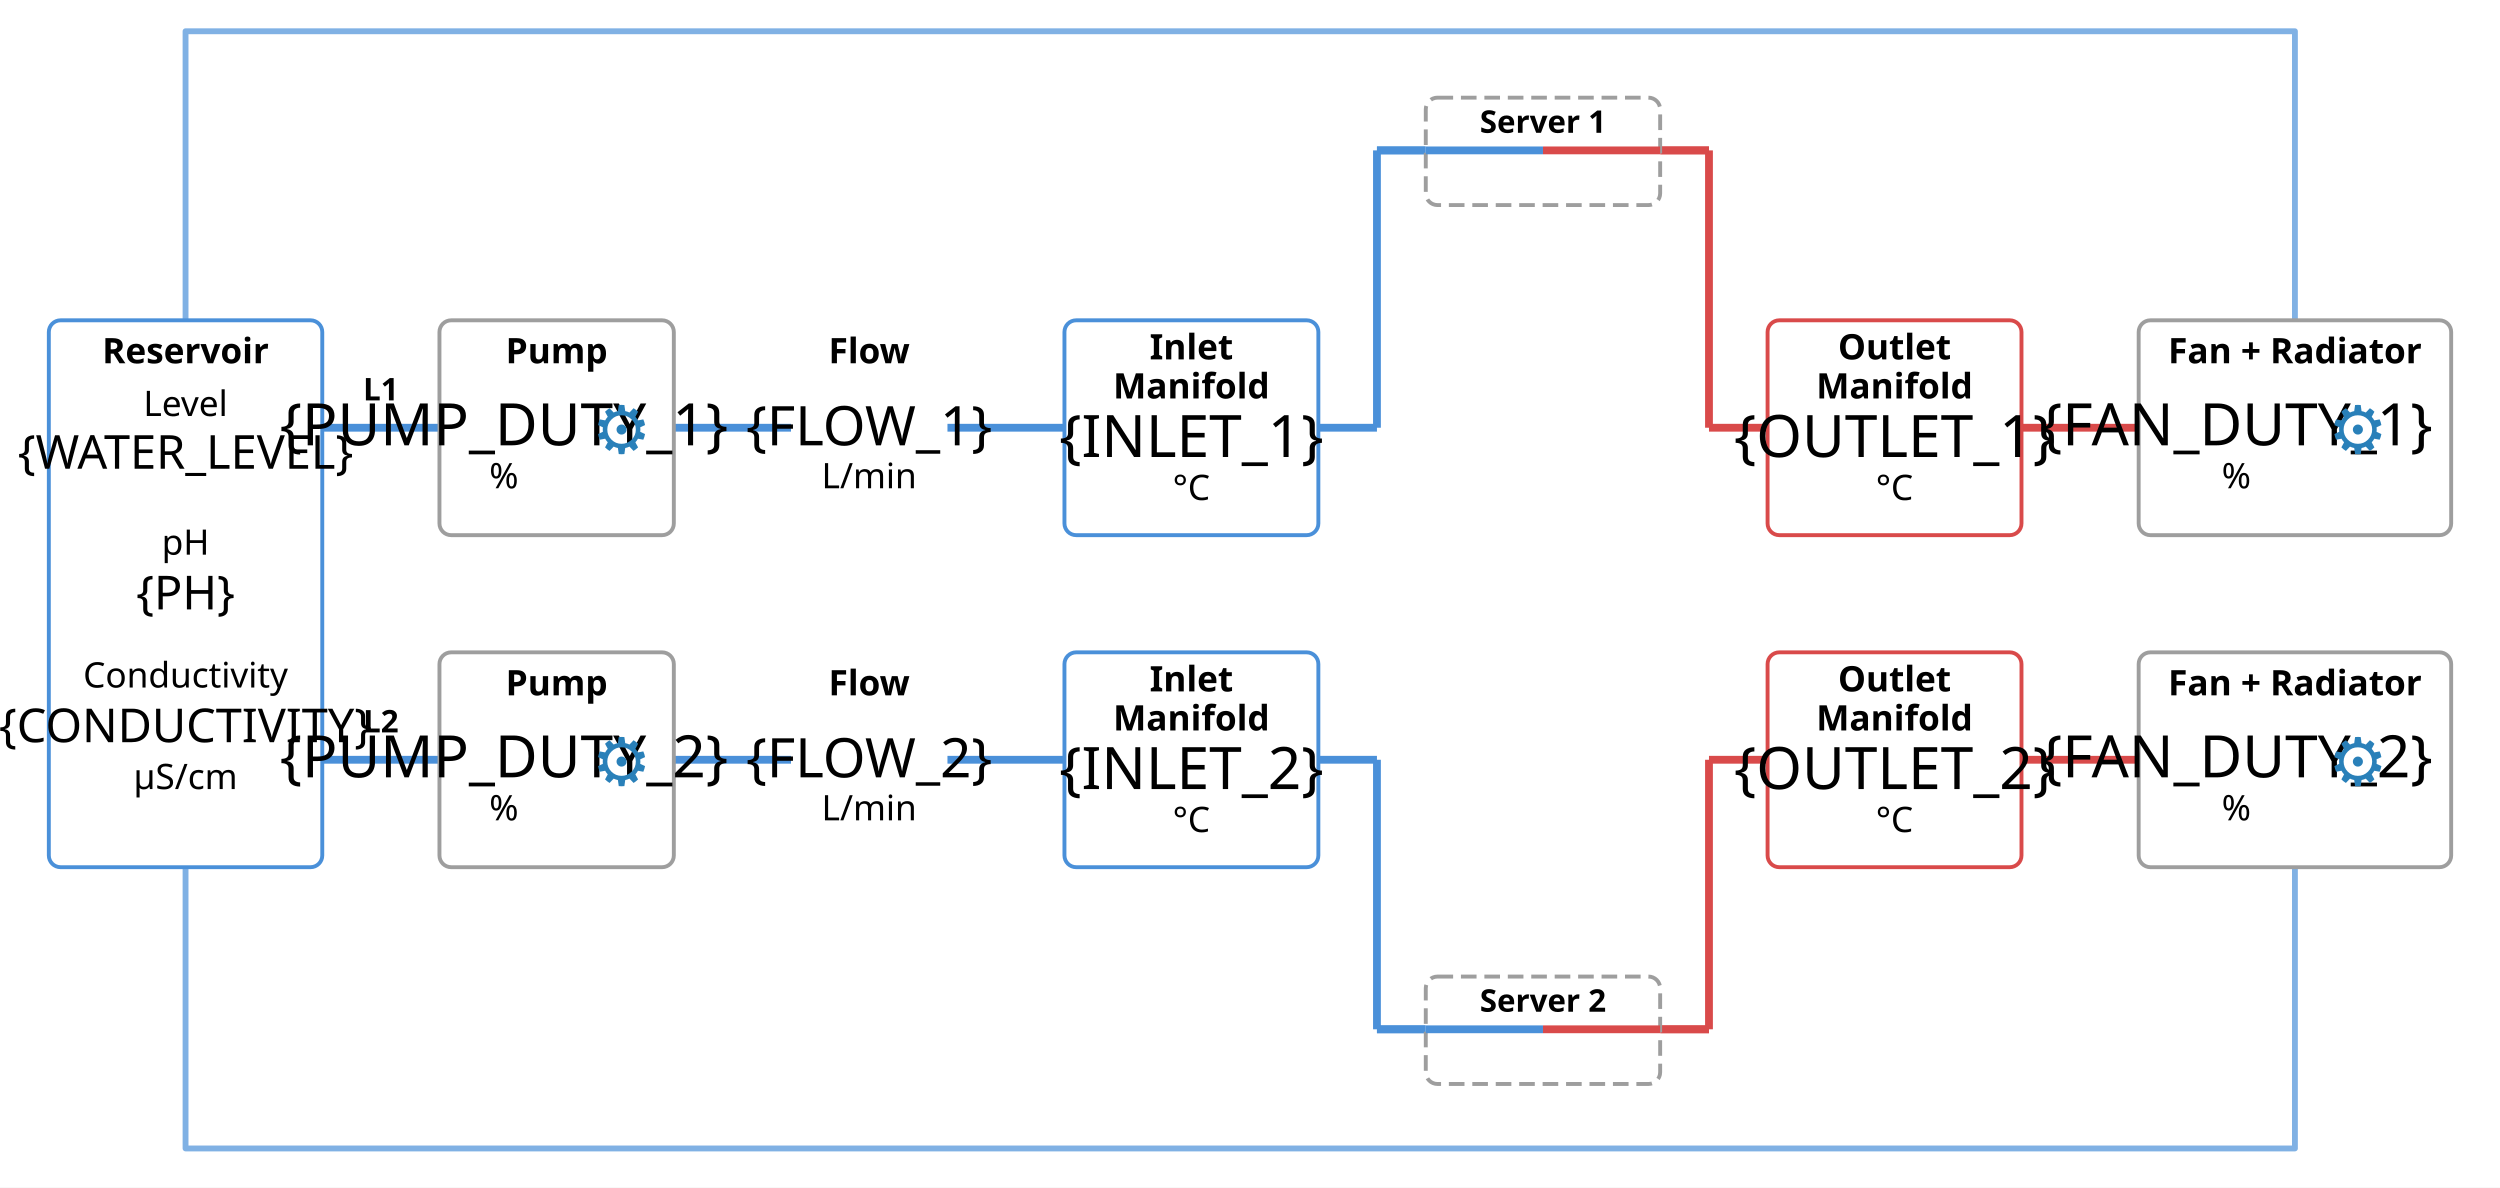
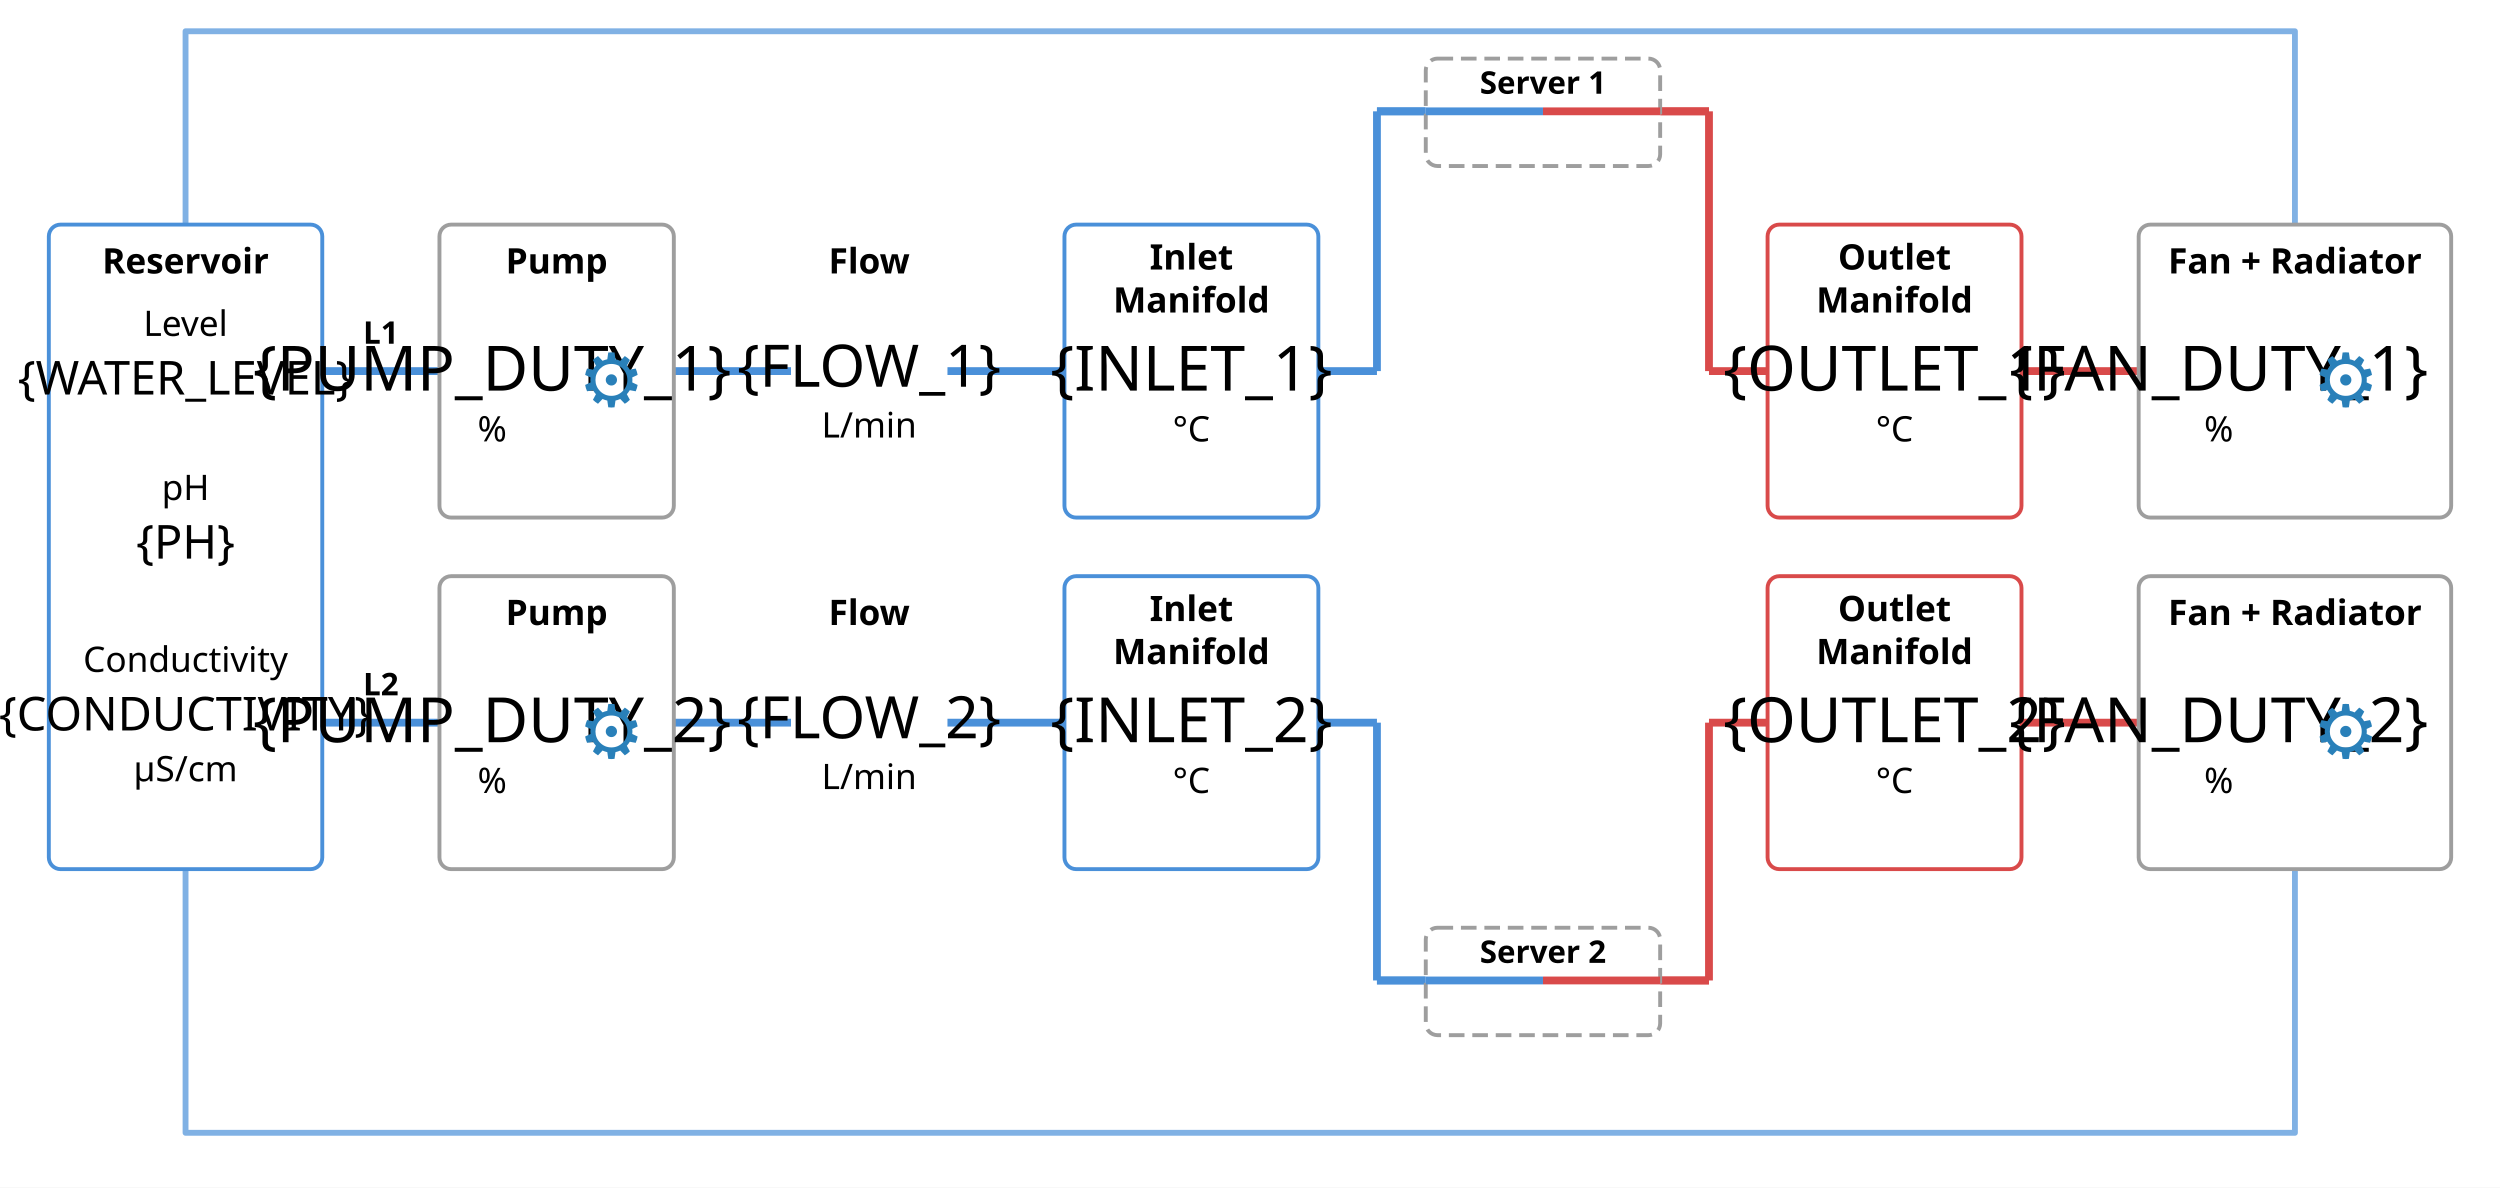
<svg xmlns="http://www.w3.org/2000/svg" viewBox="0 0 1280 608" width="1280" height="608">
  <rect width="1280" height="608" fill="#ffffff" />
-   <polyline points="1175,164 1175,16 95,16 95,164" fill="none" stroke="#4a90d9" stroke-width="3" stroke-linejoin="round" opacity="0.7" />
-   <polyline points="1175,444 1175,588 95,588 95,444" fill="none" stroke="#4a90d9" stroke-width="3" stroke-linejoin="round" opacity="0.7" />
-   <line x1="165" y1="219" x2="225" y2="219" stroke="#4a90d9" stroke-width="4" />
-   <line x1="345" y1="219" x2="405" y2="219" stroke="#4a90d9" stroke-width="4" />
-   <line x1="485" y1="219" x2="545" y2="219" stroke="#4a90d9" stroke-width="4" />
-   <line x1="675" y1="219" x2="705" y2="219" stroke="#4a90d9" stroke-width="4" />
-   <line x1="705" y1="219" x2="705" y2="77" stroke="#4a90d9" stroke-width="4" />
-   <line x1="705" y1="77" x2="730" y2="77" stroke="#4a90d9" stroke-width="4" />
-   <line x1="165" y1="389" x2="225" y2="389" stroke="#4a90d9" stroke-width="4" />
-   <line x1="345" y1="389" x2="405" y2="389" stroke="#4a90d9" stroke-width="4" />
-   <line x1="485" y1="389" x2="545" y2="389" stroke="#4a90d9" stroke-width="4" />
-   <line x1="675" y1="389" x2="705" y2="389" stroke="#4a90d9" stroke-width="4" />
-   <line x1="705" y1="389" x2="705" y2="527" stroke="#4a90d9" stroke-width="4" />
-   <line x1="705" y1="527" x2="730" y2="527" stroke="#4a90d9" stroke-width="4" />
-   <line x1="850" y1="77" x2="875" y2="77" stroke="#d94a4a" stroke-width="4" />
-   <line x1="875" y1="77" x2="875" y2="219" stroke="#d94a4a" stroke-width="4" />
-   <line x1="875" y1="219" x2="905" y2="219" stroke="#d94a4a" stroke-width="4" />
-   <line x1="850" y1="527" x2="875" y2="527" stroke="#d94a4a" stroke-width="4" />
-   <line x1="875" y1="527" x2="875" y2="389" stroke="#d94a4a" stroke-width="4" />
-   <line x1="875" y1="389" x2="905" y2="389" stroke="#d94a4a" stroke-width="4" />
-   <line x1="1035" y1="219" x2="1095" y2="219" stroke="#d94a4a" stroke-width="4" />
-   <line x1="1035" y1="389" x2="1095" y2="389" stroke="#d94a4a" stroke-width="4" />
-   <rect x="25" y="164" width="140" height="280" rx="6" fill="#ffffff" stroke="#4a90d9" stroke-width="2" />
-   <rect x="225" y="164" width="120" height="110" rx="6" fill="#ffffff" stroke="#9e9e9e" stroke-width="2" />
-   <rect x="225" y="334" width="120" height="110" rx="6" fill="#ffffff" stroke="#9e9e9e" stroke-width="2" />
-   <rect x="405" y="164" width="80" height="110" rx="6" fill="#ffffff" stroke="none" />
-   <rect x="405" y="334" width="80" height="110" rx="6" fill="#ffffff" stroke="none" />
-   <rect x="545" y="164" width="130" height="110" rx="6" fill="#ffffff" stroke="#4a90d9" stroke-width="2" />
-   <rect x="545" y="334" width="130" height="110" rx="6" fill="#ffffff" stroke="#4a90d9" stroke-width="2" />
-   <rect x="905" y="164" width="130" height="110" rx="6" fill="#ffffff" stroke="#d94a4a" stroke-width="2" />
-   <rect x="905" y="334" width="130" height="110" rx="6" fill="#ffffff" stroke="#d94a4a" stroke-width="2" />
-   <rect x="1095" y="164" width="160" height="110" rx="6" fill="#ffffff" stroke="#9e9e9e" stroke-width="2" />
-   <rect x="1095" y="334" width="160" height="110" rx="6" fill="#ffffff" stroke="#9e9e9e" stroke-width="2" />
-   <line x1="705" y1="77" x2="730" y2="77" stroke="#4a90d9" stroke-width="4" />
-   <line x1="850" y1="77" x2="875" y2="77" stroke="#d94a4a" stroke-width="4" />
-   <line x1="705" y1="527" x2="730" y2="527" stroke="#4a90d9" stroke-width="4" />
-   <line x1="850" y1="527" x2="875" y2="527" stroke="#d94a4a" stroke-width="4" />
-   <rect x="730" y="50" width="120" height="55" rx="6" fill="#ffffff" stroke="#9e9e9e" stroke-width="2" stroke-dasharray="8,4" />
-   <rect x="730" y="500" width="120" height="55" rx="6" fill="#ffffff" stroke="#9e9e9e" stroke-width="2" stroke-dasharray="8,4" />
-   <line x1="730" y1="77" x2="790" y2="77" stroke="#4a90d9" stroke-width="4" />
-   <line x1="790" y1="77" x2="850" y2="77" stroke="#d94a4a" stroke-width="4" />
-   <line x1="730" y1="527" x2="790" y2="527" stroke="#4a90d9" stroke-width="4" />
-   <line x1="790" y1="527" x2="850" y2="527" stroke="#d94a4a" stroke-width="4" />
-   <text x="95" y="186" text-anchor="middle" font-family="sans-serif" font-size="18" font-weight="bold" fill="#000000">Reservoir</text>
-   <text x="95" y="213" text-anchor="middle" font-family="sans-serif" font-size="18" fill="#000000">Level</text>
-   <text x="95" y="240" text-anchor="middle" font-family="sans-serif" font-size="24" fill="{WATER_LEVEL_C}">{WATER_LEVEL}</text>
-   <text x="95" y="284" text-anchor="middle" font-family="sans-serif" font-size="18" fill="#000000">pH</text>
-   <text x="95" y="312" text-anchor="middle" font-family="sans-serif" font-size="24" fill="#000000">{PH}</text>
-   <text x="95" y="352" text-anchor="middle" font-family="sans-serif" font-size="18" fill="#000000">Conductivity</text>
-   <text x="95" y="380" text-anchor="middle" font-family="sans-serif" font-size="24" fill="#000000">{CONDUCTIVITY}</text>
-   <text x="95" y="404" text-anchor="middle" font-family="sans-serif" font-size="18" fill="#000000">µS/cm</text>
-   <text x="195" y="205" text-anchor="middle" font-family="sans-serif" font-size="16" font-weight="bold" fill="#000000">L1</text>
-   <text x="195" y="375" text-anchor="middle" font-family="sans-serif" font-size="16" font-weight="bold" fill="#000000">L2</text>
-   <text x="285" y="186" text-anchor="middle" font-family="sans-serif" font-size="18" font-weight="bold" fill="#000000">Pump</text>
-   <text x="258" y="228" text-anchor="middle" font-family="sans-serif" font-size="30" fill="#000000">{PUMP_DUTY_1}</text>
-   <text x="258" y="250" text-anchor="middle" font-family="sans-serif" font-size="18" fill="#000000">%</text>
-   <text x="303" y="232" text-anchor="start" font-family="sans-serif" font-size="34" fill="#2980b9">⚙</text>
-   <text x="285" y="356" text-anchor="middle" font-family="sans-serif" font-size="18" font-weight="bold" fill="#000000">Pump</text>
-   <text x="258" y="398" text-anchor="middle" font-family="sans-serif" font-size="30" fill="#000000">{PUMP_DUTY_2}</text>
-   <text x="258" y="420" text-anchor="middle" font-family="sans-serif" font-size="18" fill="#000000">%</text>
-   <text x="303" y="402" text-anchor="start" font-family="sans-serif" font-size="34" fill="#2980b9">⚙</text>
-   <text x="445" y="186" text-anchor="middle" font-family="sans-serif" font-size="18" font-weight="bold" fill="#000000">Flow</text>
-   <text x="445" y="228" text-anchor="middle" font-family="sans-serif" font-size="28" fill="#000000">{FLOW_1}</text>
-   <text x="445" y="250" text-anchor="middle" font-family="sans-serif" font-size="18" fill="#000000">L/min</text>
-   <text x="445" y="356" text-anchor="middle" font-family="sans-serif" font-size="18" font-weight="bold" fill="#000000">Flow</text>
-   <text x="445" y="398" text-anchor="middle" font-family="sans-serif" font-size="28" fill="#000000">{FLOW_2}</text>
-   <text x="445" y="420" text-anchor="middle" font-family="sans-serif" font-size="18" fill="#000000">L/min</text>
-   <text x="610" y="184" text-anchor="middle" font-family="sans-serif" font-size="18" font-weight="bold" fill="#000000">Inlet</text>
-   <text x="610" y="204" text-anchor="middle" font-family="sans-serif" font-size="18" font-weight="bold" fill="#000000">Manifold</text>
-   <text x="610" y="234" text-anchor="middle" font-family="sans-serif" font-size="30" fill="{INLET_1_C}">{INLET_1}</text>
-   <text x="610" y="256" text-anchor="middle" font-family="sans-serif" font-size="18" fill="#000000">°C</text>
-   <text x="610" y="354" text-anchor="middle" font-family="sans-serif" font-size="18" font-weight="bold" fill="#000000">Inlet</text>
-   <text x="610" y="374" text-anchor="middle" font-family="sans-serif" font-size="18" font-weight="bold" fill="#000000">Manifold</text>
-   <text x="610" y="404" text-anchor="middle" font-family="sans-serif" font-size="30" fill="{INLET_2_C}">{INLET_2}</text>
-   <text x="610" y="426" text-anchor="middle" font-family="sans-serif" font-size="18" fill="#000000">°C</text>
-   <text x="790" y="68" text-anchor="middle" font-family="sans-serif" font-size="16" font-weight="bold" fill="#000000">Server 1</text>
-   <text x="790" y="518" text-anchor="middle" font-family="sans-serif" font-size="16" font-weight="bold" fill="#000000">Server 2</text>
-   <text x="970" y="184" text-anchor="middle" font-family="sans-serif" font-size="18" font-weight="bold" fill="#000000">Outlet</text>
-   <text x="970" y="204" text-anchor="middle" font-family="sans-serif" font-size="18" font-weight="bold" fill="#000000">Manifold</text>
-   <text x="970" y="234" text-anchor="middle" font-family="sans-serif" font-size="30" fill="{OUTLET_1_C}">{OUTLET_1}</text>
-   <text x="970" y="256" text-anchor="middle" font-family="sans-serif" font-size="18" fill="#000000">°C</text>
-   <text x="970" y="354" text-anchor="middle" font-family="sans-serif" font-size="18" font-weight="bold" fill="#000000">Outlet</text>
-   <text x="970" y="374" text-anchor="middle" font-family="sans-serif" font-size="18" font-weight="bold" fill="#000000">Manifold</text>
-   <text x="970" y="404" text-anchor="middle" font-family="sans-serif" font-size="30" fill="{OUTLET_2_C}">{OUTLET_2}</text>
-   <text x="970" y="426" text-anchor="middle" font-family="sans-serif" font-size="18" fill="#000000">°C</text>
-   <text x="1175" y="186" text-anchor="middle" font-family="sans-serif" font-size="18" font-weight="bold" fill="#000000">Fan + Radiator</text>
-   <text x="1145" y="228" text-anchor="middle" font-family="sans-serif" font-size="30" fill="#000000">{FAN_DUTY_1}</text>
-   <text x="1145" y="250" text-anchor="middle" font-family="sans-serif" font-size="18" fill="#000000">%</text>
-   <text x="1192" y="232" text-anchor="start" font-family="sans-serif" font-size="34" fill="#2980b9">⚙</text>
-   <text x="1175" y="356" text-anchor="middle" font-family="sans-serif" font-size="18" font-weight="bold" fill="#000000">Fan + Radiator</text>
-   <text x="1145" y="398" text-anchor="middle" font-family="sans-serif" font-size="30" fill="#000000">{FAN_DUTY_2}</text>
-   <text x="1145" y="420" text-anchor="middle" font-family="sans-serif" font-size="18" fill="#000000">%</text>
-   <text x="1192" y="402" text-anchor="start" font-family="sans-serif" font-size="34" fill="#2980b9">⚙</text>
+   <polyline points="1175,115 1175,16 95,16 95,115" fill="none" stroke="#4a90d9" stroke-width="3" stroke-linejoin="round" opacity="0.7" />
+   <polyline points="1175,445 1175,580 95,580 95,445" fill="none" stroke="#4a90d9" stroke-width="3" stroke-linejoin="round" opacity="0.7" />
+   <line x1="165" y1="190" x2="225" y2="190" stroke="#4a90d9" stroke-width="4" />
+   <line x1="345" y1="190" x2="405" y2="190" stroke="#4a90d9" stroke-width="4" />
+   <line x1="485" y1="190" x2="545" y2="190" stroke="#4a90d9" stroke-width="4" />
+   <line x1="675" y1="190" x2="705" y2="190" stroke="#4a90d9" stroke-width="4" />
+   <line x1="705" y1="190" x2="705" y2="57" stroke="#4a90d9" stroke-width="4" />
+   <line x1="705" y1="57" x2="730" y2="57" stroke="#4a90d9" stroke-width="4" />
+   <line x1="165" y1="370" x2="225" y2="370" stroke="#4a90d9" stroke-width="4" />
+   <line x1="345" y1="370" x2="405" y2="370" stroke="#4a90d9" stroke-width="4" />
+   <line x1="485" y1="370" x2="545" y2="370" stroke="#4a90d9" stroke-width="4" />
+   <line x1="675" y1="370" x2="705" y2="370" stroke="#4a90d9" stroke-width="4" />
+   <line x1="705" y1="370" x2="705" y2="502" stroke="#4a90d9" stroke-width="4" />
+   <line x1="705" y1="502" x2="730" y2="502" stroke="#4a90d9" stroke-width="4" />
+   <line x1="850" y1="57" x2="875" y2="57" stroke="#d94a4a" stroke-width="4" />
+   <line x1="875" y1="57" x2="875" y2="190" stroke="#d94a4a" stroke-width="4" />
+   <line x1="875" y1="190" x2="905" y2="190" stroke="#d94a4a" stroke-width="4" />
+   <line x1="850" y1="502" x2="875" y2="502" stroke="#d94a4a" stroke-width="4" />
+   <line x1="875" y1="502" x2="875" y2="370" stroke="#d94a4a" stroke-width="4" />
+   <line x1="875" y1="370" x2="905" y2="370" stroke="#d94a4a" stroke-width="4" />
+   <line x1="1035" y1="190" x2="1095" y2="190" stroke="#d94a4a" stroke-width="4" />
+   <line x1="1035" y1="370" x2="1095" y2="370" stroke="#d94a4a" stroke-width="4" />
+   <rect x="25" y="115" width="140" height="330" rx="6" fill="#ffffff" stroke="#4a90d9" stroke-width="2" />
+   <rect x="225" y="115" width="120" height="150" rx="6" fill="#ffffff" stroke="#9e9e9e" stroke-width="2" />
+   <rect x="225" y="295" width="120" height="150" rx="6" fill="#ffffff" stroke="#9e9e9e" stroke-width="2" />
+   <rect x="405" y="115" width="80" height="150" rx="6" fill="#ffffff" stroke="none" />
+   <rect x="405" y="295" width="80" height="150" rx="6" fill="#ffffff" stroke="none" />
+   <rect x="545" y="115" width="130" height="150" rx="6" fill="#ffffff" stroke="#4a90d9" stroke-width="2" />
+   <rect x="545" y="295" width="130" height="150" rx="6" fill="#ffffff" stroke="#4a90d9" stroke-width="2" />
+   <rect x="905" y="115" width="130" height="150" rx="6" fill="#ffffff" stroke="#d94a4a" stroke-width="2" />
+   <rect x="905" y="295" width="130" height="150" rx="6" fill="#ffffff" stroke="#d94a4a" stroke-width="2" />
+   <rect x="1095" y="115" width="160" height="150" rx="6" fill="#ffffff" stroke="#9e9e9e" stroke-width="2" />
+   <rect x="1095" y="295" width="160" height="150" rx="6" fill="#ffffff" stroke="#9e9e9e" stroke-width="2" />
+   <line x1="705" y1="57" x2="730" y2="57" stroke="#4a90d9" stroke-width="4" />
+   <line x1="850" y1="57" x2="875" y2="57" stroke="#d94a4a" stroke-width="4" />
+   <line x1="705" y1="502" x2="730" y2="502" stroke="#4a90d9" stroke-width="4" />
+   <line x1="850" y1="502" x2="875" y2="502" stroke="#d94a4a" stroke-width="4" />
+   <rect x="730" y="30" width="120" height="55" rx="6" fill="#ffffff" stroke="#9e9e9e" stroke-width="2" stroke-dasharray="8,4" />
+   <rect x="730" y="475" width="120" height="55" rx="6" fill="#ffffff" stroke="#9e9e9e" stroke-width="2" stroke-dasharray="8,4" />
+   <line x1="730" y1="57" x2="790" y2="57" stroke="#4a90d9" stroke-width="4" />
+   <line x1="790" y1="57" x2="850" y2="57" stroke="#d94a4a" stroke-width="4" />
+   <line x1="730" y1="502" x2="790" y2="502" stroke="#4a90d9" stroke-width="4" />
+   <line x1="790" y1="502" x2="850" y2="502" stroke="#d94a4a" stroke-width="4" />
+   <text x="95" y="140" text-anchor="middle" font-family="sans-serif" font-size="18" font-weight="bold" fill="#000000">Reservoir</text>
+   <text x="95" y="172" text-anchor="middle" font-family="sans-serif" font-size="18" fill="#000000">Level</text>
+   <text x="95" y="202" text-anchor="middle" font-family="sans-serif" font-size="24" fill="{WATER_LEVEL_C}">{WATER_LEVEL}</text>
+   <text x="95" y="256" text-anchor="middle" font-family="sans-serif" font-size="18" fill="#000000">pH</text>
+   <text x="95" y="286" text-anchor="middle" font-family="sans-serif" font-size="24" fill="#000000">{PH}</text>
+   <text x="95" y="344" text-anchor="middle" font-family="sans-serif" font-size="18" fill="#000000">Conductivity</text>
+   <text x="95" y="374" text-anchor="middle" font-family="sans-serif" font-size="24" fill="#000000">{CONDUCTIVITY}</text>
+   <text x="95" y="400" text-anchor="middle" font-family="sans-serif" font-size="18" fill="#000000">µS/cm</text>
+   <text x="195" y="176" text-anchor="middle" font-family="sans-serif" font-size="16" font-weight="bold" fill="#000000">L1</text>
+   <text x="195" y="356" text-anchor="middle" font-family="sans-serif" font-size="16" font-weight="bold" fill="#000000">L2</text>
+   <text x="285" y="140" text-anchor="middle" font-family="sans-serif" font-size="18" font-weight="bold" fill="#000000">Pump</text>
+   <text x="252" y="200" text-anchor="middle" font-family="sans-serif" font-size="32" fill="#000000">{PUMP_DUTY_1}</text>
+   <text x="252" y="226" text-anchor="middle" font-family="sans-serif" font-size="18" fill="#000000">%</text>
+   <text x="296" y="208" text-anchor="start" font-family="sans-serif" font-size="38" fill="#2980b9">⚙</text>
+   <text x="285" y="320" text-anchor="middle" font-family="sans-serif" font-size="18" font-weight="bold" fill="#000000">Pump</text>
+   <text x="252" y="380" text-anchor="middle" font-family="sans-serif" font-size="32" fill="#000000">{PUMP_DUTY_2}</text>
+   <text x="252" y="406" text-anchor="middle" font-family="sans-serif" font-size="18" fill="#000000">%</text>
+   <text x="296" y="388" text-anchor="start" font-family="sans-serif" font-size="38" fill="#2980b9">⚙</text>
+   <text x="445" y="140" text-anchor="middle" font-family="sans-serif" font-size="18" font-weight="bold" fill="#000000">Flow</text>
+   <text x="445" y="198" text-anchor="middle" font-family="sans-serif" font-size="30" fill="#000000">{FLOW_1}</text>
+   <text x="445" y="224" text-anchor="middle" font-family="sans-serif" font-size="18" fill="#000000">L/min</text>
+   <text x="445" y="320" text-anchor="middle" font-family="sans-serif" font-size="18" font-weight="bold" fill="#000000">Flow</text>
+   <text x="445" y="378" text-anchor="middle" font-family="sans-serif" font-size="30" fill="#000000">{FLOW_2}</text>
+   <text x="445" y="404" text-anchor="middle" font-family="sans-serif" font-size="18" fill="#000000">L/min</text>
+   <text x="610" y="138" text-anchor="middle" font-family="sans-serif" font-size="18" font-weight="bold" fill="#000000">Inlet</text>
+   <text x="610" y="160" text-anchor="middle" font-family="sans-serif" font-size="18" font-weight="bold" fill="#000000">Manifold</text>
+   <text x="610" y="200" text-anchor="middle" font-family="sans-serif" font-size="32" fill="{INLET_1_C}">{INLET_1}</text>
+   <text x="610" y="226" text-anchor="middle" font-family="sans-serif" font-size="18" fill="#000000">°C</text>
+   <text x="610" y="318" text-anchor="middle" font-family="sans-serif" font-size="18" font-weight="bold" fill="#000000">Inlet</text>
+   <text x="610" y="340" text-anchor="middle" font-family="sans-serif" font-size="18" font-weight="bold" fill="#000000">Manifold</text>
+   <text x="610" y="380" text-anchor="middle" font-family="sans-serif" font-size="32" fill="{INLET_2_C}">{INLET_2}</text>
+   <text x="610" y="406" text-anchor="middle" font-family="sans-serif" font-size="18" fill="#000000">°C</text>
+   <text x="790" y="48" text-anchor="middle" font-family="sans-serif" font-size="16" font-weight="bold" fill="#000000">Server 1</text>
+   <text x="790" y="493" text-anchor="middle" font-family="sans-serif" font-size="16" font-weight="bold" fill="#000000">Server 2</text>
+   <text x="970" y="138" text-anchor="middle" font-family="sans-serif" font-size="18" font-weight="bold" fill="#000000">Outlet</text>
+   <text x="970" y="160" text-anchor="middle" font-family="sans-serif" font-size="18" font-weight="bold" fill="#000000">Manifold</text>
+   <text x="970" y="200" text-anchor="middle" font-family="sans-serif" font-size="32" fill="{OUTLET_1_C}">{OUTLET_1}</text>
+   <text x="970" y="226" text-anchor="middle" font-family="sans-serif" font-size="18" fill="#000000">°C</text>
+   <text x="970" y="318" text-anchor="middle" font-family="sans-serif" font-size="18" font-weight="bold" fill="#000000">Outlet</text>
+   <text x="970" y="340" text-anchor="middle" font-family="sans-serif" font-size="18" font-weight="bold" fill="#000000">Manifold</text>
+   <text x="970" y="380" text-anchor="middle" font-family="sans-serif" font-size="32" fill="{OUTLET_2_C}">{OUTLET_2}</text>
+   <text x="970" y="406" text-anchor="middle" font-family="sans-serif" font-size="18" fill="#000000">°C</text>
+   <text x="1175" y="140" text-anchor="middle" font-family="sans-serif" font-size="18" font-weight="bold" fill="#000000">Fan + Radiator</text>
+   <text x="1136" y="200" text-anchor="middle" font-family="sans-serif" font-size="32" fill="#000000">{FAN_DUTY_1}</text>
+   <text x="1136" y="226" text-anchor="middle" font-family="sans-serif" font-size="18" fill="#000000">%</text>
+   <text x="1184" y="208" text-anchor="start" font-family="sans-serif" font-size="38" fill="#2980b9">⚙</text>
+   <text x="1175" y="320" text-anchor="middle" font-family="sans-serif" font-size="18" font-weight="bold" fill="#000000">Fan + Radiator</text>
+   <text x="1136" y="380" text-anchor="middle" font-family="sans-serif" font-size="32" fill="#000000">{FAN_DUTY_2}</text>
+   <text x="1136" y="406" text-anchor="middle" font-family="sans-serif" font-size="18" fill="#000000">%</text>
+   <text x="1184" y="388" text-anchor="start" font-family="sans-serif" font-size="38" fill="#2980b9">⚙</text>
</svg>
